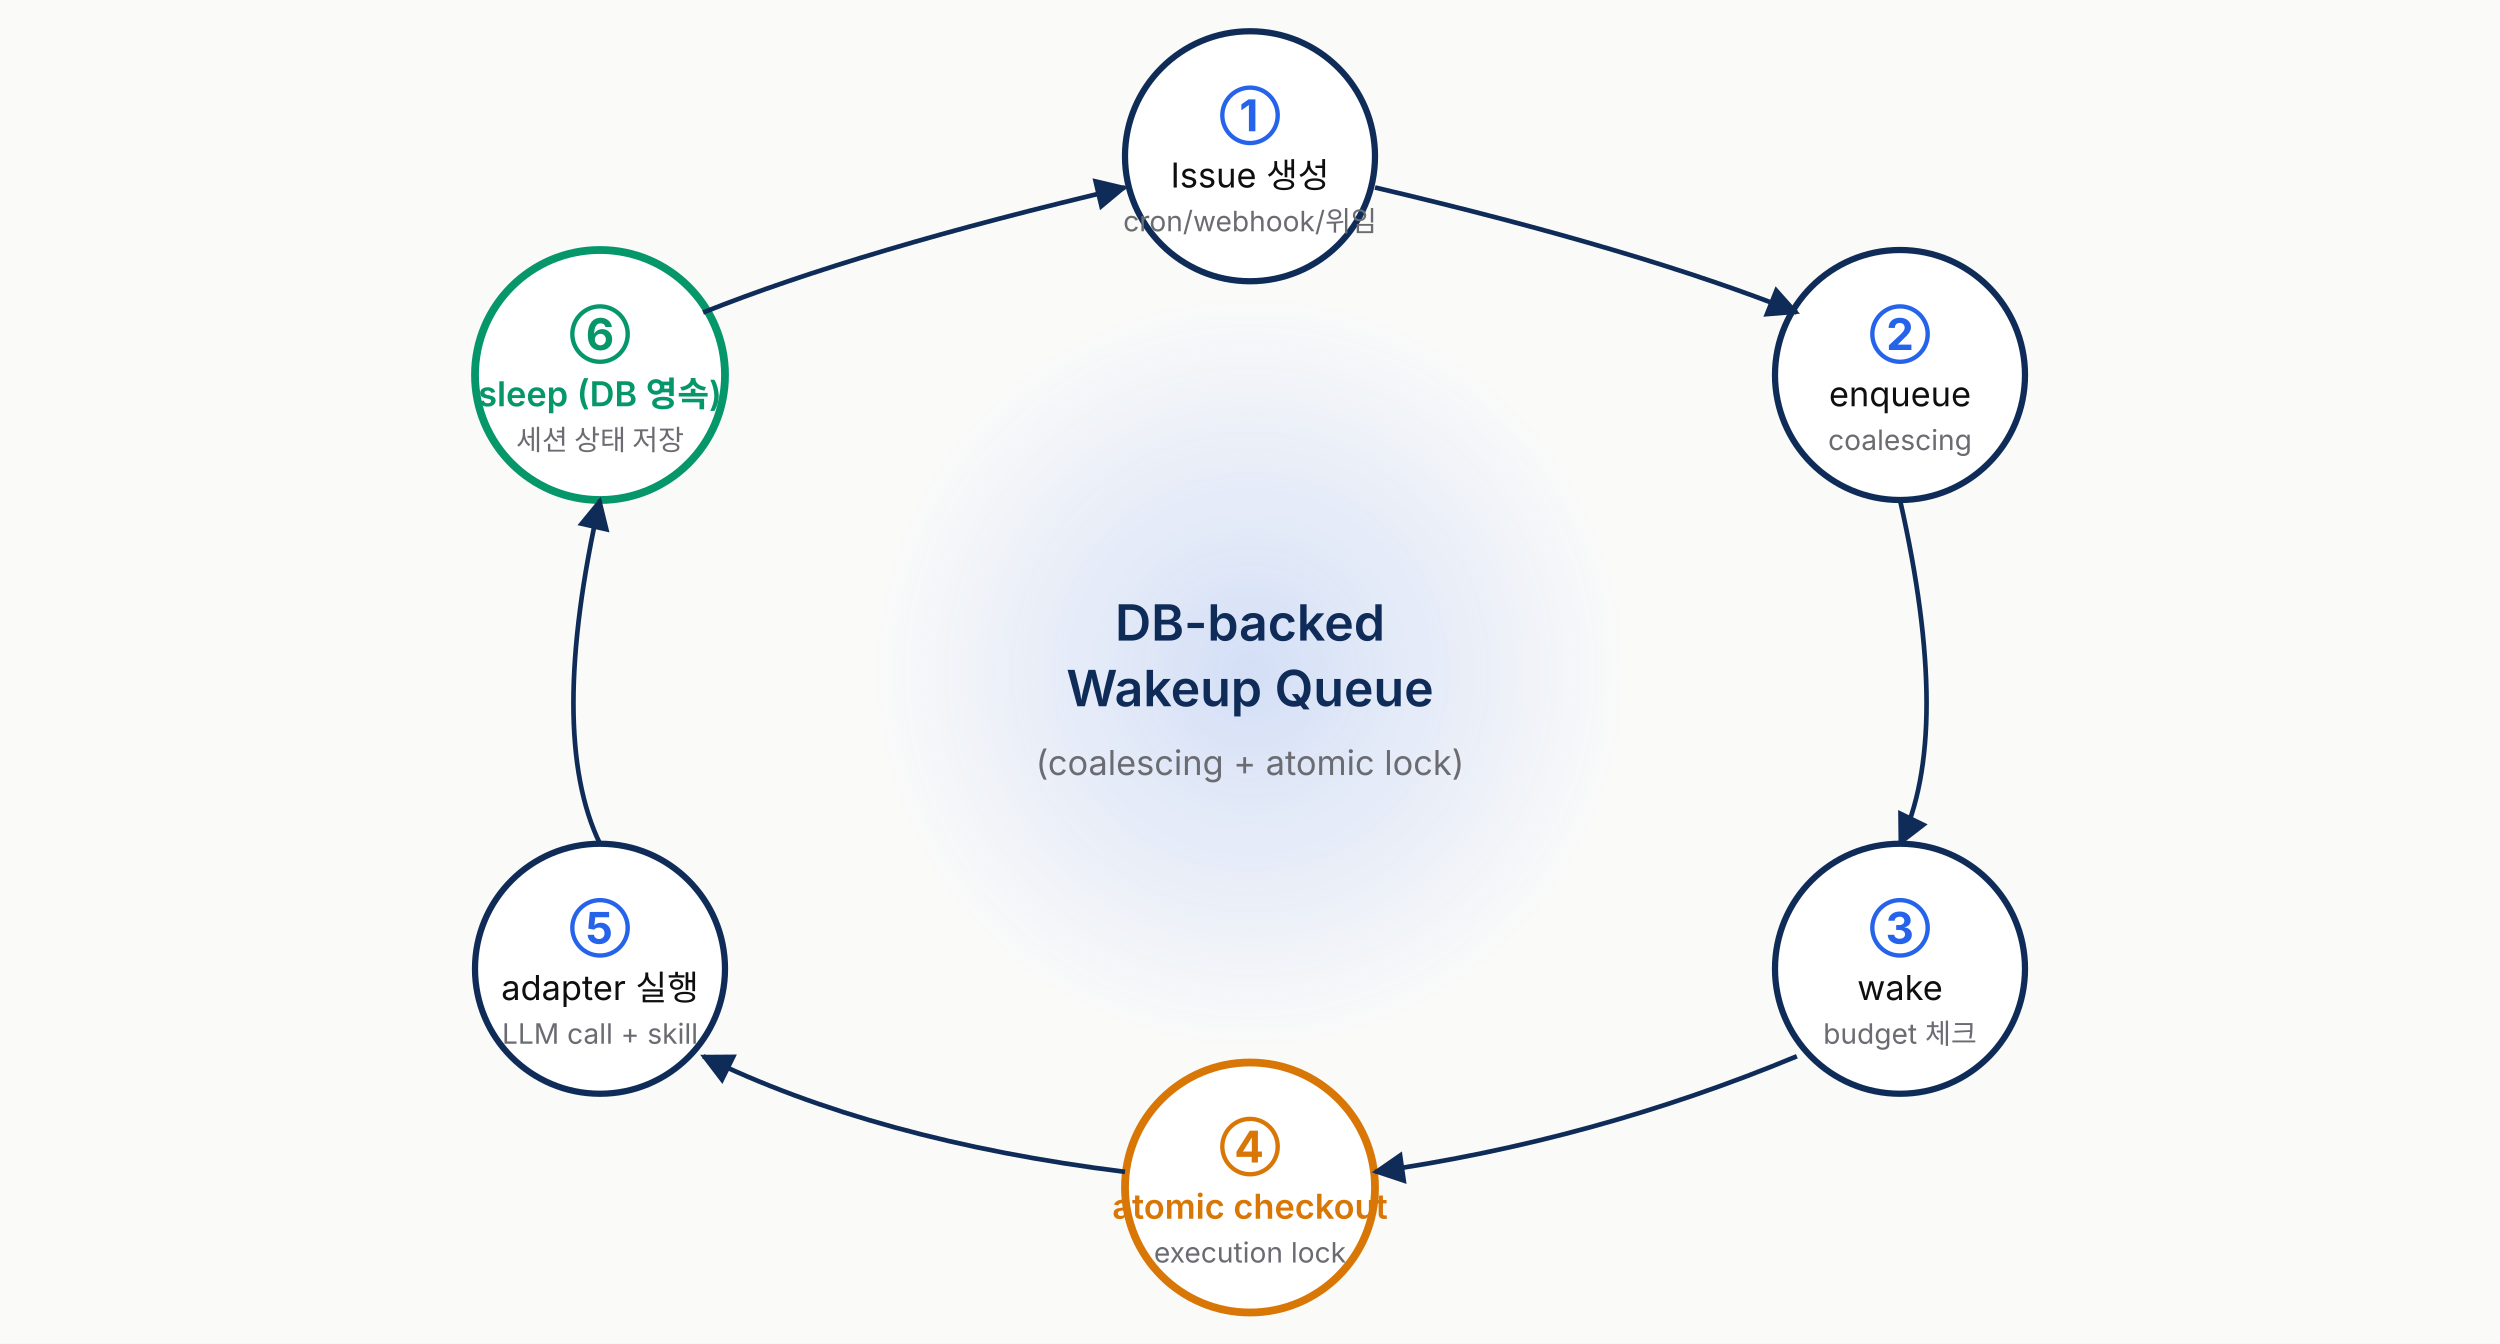
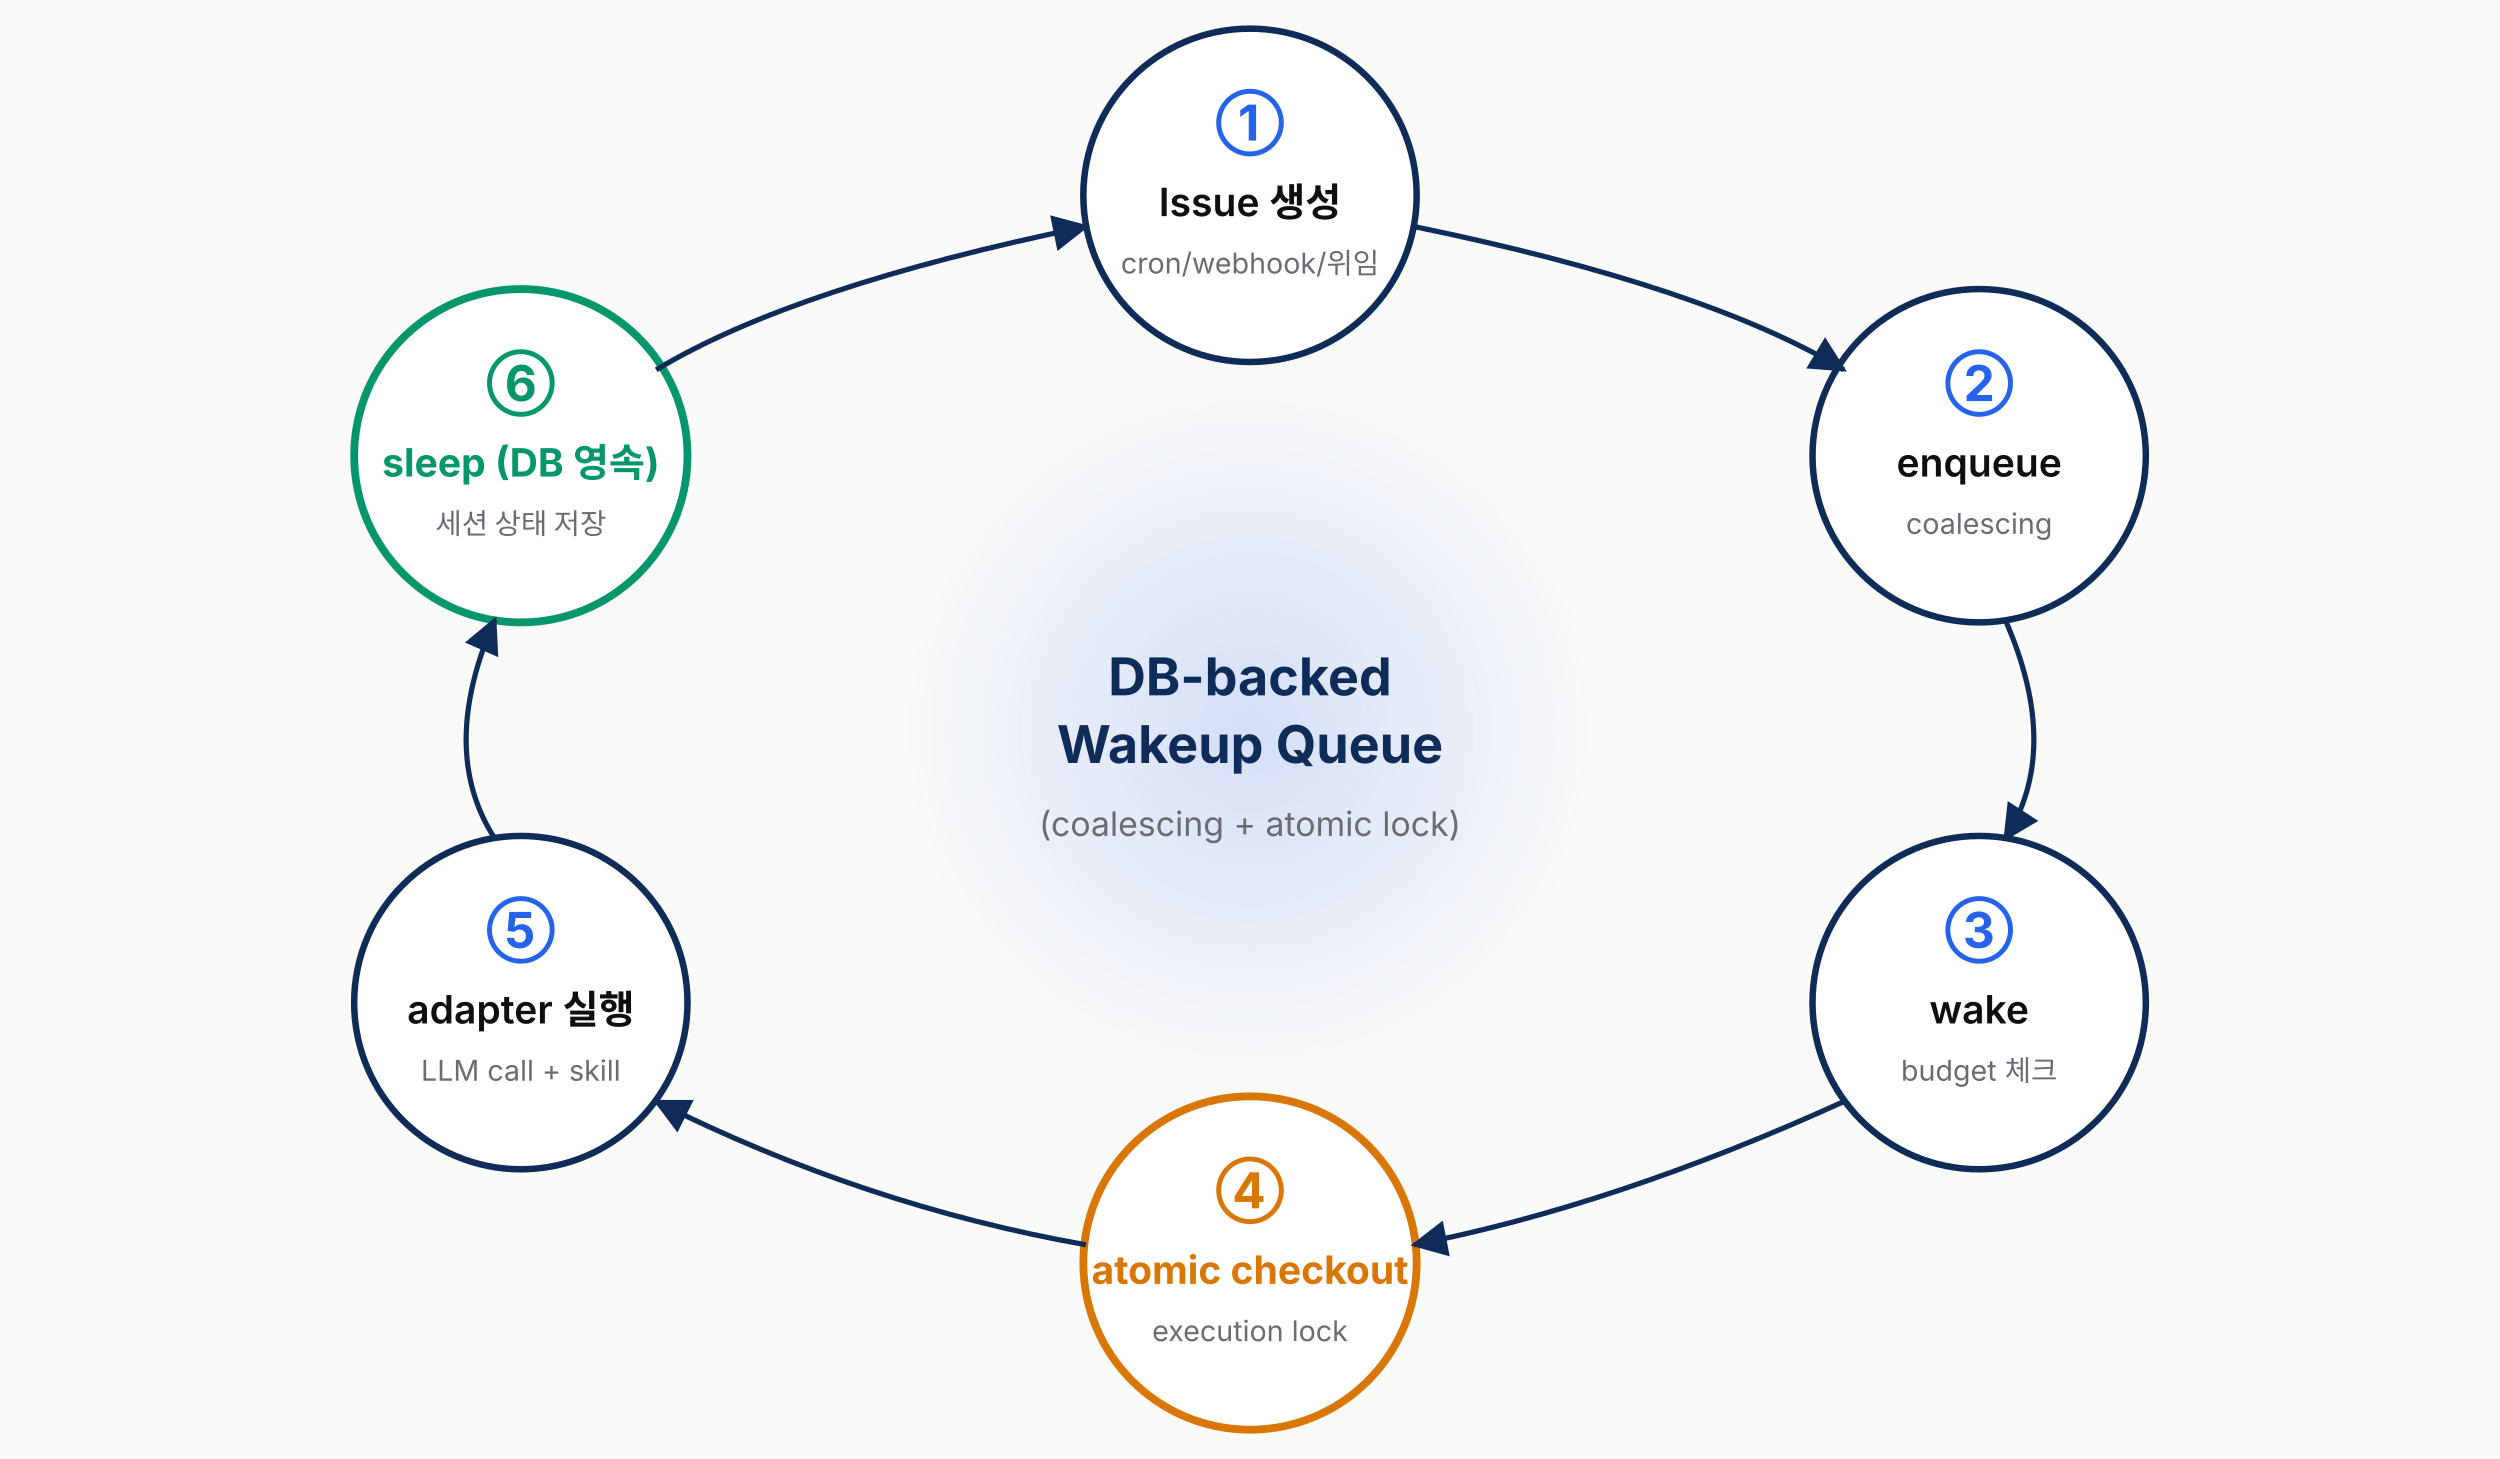
- <svg xmlns="http://www.w3.org/2000/svg" viewBox="0 50 800 430" font-family="-apple-system, 'Segoe UI', 'Noto Sans KR', sans-serif">
+ <svg xmlns="http://www.w3.org/2000/svg" viewBox="0 0 960 560" font-family="-apple-system, 'Segoe UI', 'Noto Sans KR', sans-serif">
  <defs>
    <marker id="arrow-hb" viewBox="0 0 10 10" refX="9" refY="5" markerWidth="7" markerHeight="7" orient="auto">
      <path d="M0,0 L10,5 L0,10 z" fill="#0F2C59" />
    </marker>
    <radialGradient id="centerGrad" cx="50%" cy="50%" r="50%">
      <stop offset="0%" stop-color="#2563EB" stop-opacity="0.18" />
      <stop offset="100%" stop-color="#2563EB" stop-opacity="0" />
    </radialGradient>
  </defs>
-   <rect x="0" y="50" width="800" height="430" fill="#FAFAF9" />
-   <circle cx="400" cy="265" r="120" fill="url(#centerGrad)" />
-   <text x="400" y="255" font-size="16" font-weight="600" text-anchor="middle" fill="#0F2C59">DB-backed</text>
-   <text x="400" y="276" font-size="16" font-weight="600" text-anchor="middle" fill="#0F2C59">Wakeup Queue</text>
-   <text x="400" y="298" font-size="11" text-anchor="middle" fill="#6B6B72">(coalescing + atomic lock)</text>
+   <rect x="0" y="0" width="960" height="560" fill="#FAFAF9" />
+   <circle cx="480" cy="280" r="140" fill="url(#centerGrad)" />
+   <text x="480" y="267" font-size="20" font-weight="650" text-anchor="middle" fill="#0F2C59">DB-backed</text>
+   <text x="480" y="293" font-size="20" font-weight="650" text-anchor="middle" fill="#0F2C59">Wakeup Queue</text>
+   <text x="480" y="321" font-size="13" text-anchor="middle" fill="#6B6B72">(coalescing + atomic lock)</text>
  <g>
-     <circle cx="400" cy="100" r="40" fill="#FFFFFF" stroke="#0F2C59" stroke-width="2" />
-     <text x="400" y="92" font-size="14" font-weight="700" text-anchor="middle" fill="#2563EB">①</text>
-     <text x="400" y="110" font-size="11" text-anchor="middle" fill="#0F0F10">Issue 생성</text>
-     <text x="400" y="124" font-size="9" text-anchor="middle" fill="#6B6B72">cron/webhook/위임</text>
+     <circle cx="480" cy="75" r="64" fill="#FFFFFF" stroke="#0F2C59" stroke-width="2.5" />
+     <text x="480" y="54" font-size="19" font-weight="700" text-anchor="middle" fill="#2563EB">①</text>
+     <text x="480" y="83" font-size="15" font-weight="600" text-anchor="middle" fill="#0F0F10">Issue 생성</text>
+     <text x="480" y="105" font-size="11" text-anchor="middle" fill="#6B6B72">cron/webhook/위임</text>
  </g>
  <g>
-     <circle cx="608" cy="170" r="40" fill="#FFFFFF" stroke="#0F2C59" stroke-width="2" />
-     <text x="608" y="162" font-size="14" font-weight="700" text-anchor="middle" fill="#2563EB">②</text>
-     <text x="608" y="180" font-size="11" text-anchor="middle" fill="#0F0F10">enqueue</text>
-     <text x="608" y="194" font-size="9" text-anchor="middle" fill="#6B6B72">coalescing</text>
+     <circle cx="760" cy="175" r="64" fill="#FFFFFF" stroke="#0F2C59" stroke-width="2.5" />
+     <text x="760" y="154" font-size="19" font-weight="700" text-anchor="middle" fill="#2563EB">②</text>
+     <text x="760" y="183" font-size="15" font-weight="600" text-anchor="middle" fill="#0F0F10">enqueue</text>
+     <text x="760" y="205" font-size="11" text-anchor="middle" fill="#6B6B72">coalescing</text>
  </g>
  <g>
-     <circle cx="608" cy="360" r="40" fill="#FFFFFF" stroke="#0F2C59" stroke-width="2" />
-     <text x="608" y="352" font-size="14" font-weight="700" text-anchor="middle" fill="#2563EB">③</text>
-     <text x="608" y="370" font-size="11" text-anchor="middle" fill="#0F0F10">wake</text>
-     <text x="608" y="384" font-size="9" text-anchor="middle" fill="#6B6B72">budget 체크</text>
+     <circle cx="760" cy="385" r="64" fill="#FFFFFF" stroke="#0F2C59" stroke-width="2.5" />
+     <text x="760" y="364" font-size="19" font-weight="700" text-anchor="middle" fill="#2563EB">③</text>
+     <text x="760" y="393" font-size="15" font-weight="600" text-anchor="middle" fill="#0F0F10">wake</text>
+     <text x="760" y="415" font-size="11" text-anchor="middle" fill="#6B6B72">budget 체크</text>
  </g>
  <g>
-     <circle cx="400" cy="430" r="40" fill="#FFFFFF" stroke="#D97706" stroke-width="2.5" />
-     <text x="400" y="422" font-size="14" font-weight="700" text-anchor="middle" fill="#D97706">④</text>
-     <text x="400" y="440" font-size="11" font-weight="600" text-anchor="middle" fill="#D97706">atomic checkout</text>
-     <text x="400" y="454" font-size="9" text-anchor="middle" fill="#6B6B72">execution lock</text>
+     <circle cx="480" cy="485" r="64" fill="#FFFFFF" stroke="#D97706" stroke-width="3" />
+     <text x="480" y="464" font-size="19" font-weight="700" text-anchor="middle" fill="#D97706">④</text>
+     <text x="480" y="493" font-size="15" font-weight="650" text-anchor="middle" fill="#D97706">atomic checkout</text>
+     <text x="480" y="515" font-size="11" text-anchor="middle" fill="#6B6B72">execution lock</text>
  </g>
  <g>
-     <circle cx="192" cy="360" r="40" fill="#FFFFFF" stroke="#0F2C59" stroke-width="2" />
-     <text x="192" y="352" font-size="14" font-weight="700" text-anchor="middle" fill="#2563EB">⑤</text>
-     <text x="192" y="370" font-size="11" text-anchor="middle" fill="#0F0F10">adapter 실행</text>
-     <text x="192" y="384" font-size="9" text-anchor="middle" fill="#6B6B72">LLM call + skill</text>
+     <circle cx="200" cy="385" r="64" fill="#FFFFFF" stroke="#0F2C59" stroke-width="2.5" />
+     <text x="200" y="364" font-size="19" font-weight="700" text-anchor="middle" fill="#2563EB">⑤</text>
+     <text x="200" y="393" font-size="15" font-weight="600" text-anchor="middle" fill="#0F0F10">adapter 실행</text>
+     <text x="200" y="415" font-size="11" text-anchor="middle" fill="#6B6B72">LLM call + skill</text>
  </g>
  <g>
-     <circle cx="192" cy="170" r="40" fill="#FFFFFF" stroke="#059669" stroke-width="2.5" />
-     <text x="192" y="162" font-size="14" font-weight="700" text-anchor="middle" fill="#059669">⑥</text>
-     <text x="192" y="180" font-size="11" font-weight="600" text-anchor="middle" fill="#059669">sleep (DB 영속)</text>
-     <text x="192" y="194" font-size="9" text-anchor="middle" fill="#6B6B72">세션 상태 저장</text>
+     <circle cx="200" cy="175" r="64" fill="#FFFFFF" stroke="#059669" stroke-width="3" />
+     <text x="200" y="154" font-size="19" font-weight="700" text-anchor="middle" fill="#059669">⑥</text>
+     <text x="200" y="183" font-size="15" font-weight="650" text-anchor="middle" fill="#059669">sleep (DB 영속)</text>
+     <text x="200" y="205" font-size="11" text-anchor="middle" fill="#6B6B72">세션 상태 저장</text>
  </g>
-   <path d="M 440 110 Q 525 130 575 150" fill="none" stroke="#0F2C59" stroke-width="1.5" marker-end="url(#arrow-hb)" />
-   <path d="M 608 210 Q 625 285 608 320" fill="none" stroke="#0F2C59" stroke-width="1.5" marker-end="url(#arrow-hb)" />
-   <path d="M 575 388 Q 510 415 440 425" fill="none" stroke="#0F2C59" stroke-width="1.5" marker-end="url(#arrow-hb)" />
-   <path d="M 360 425 Q 280 415 225 388" fill="none" stroke="#0F2C59" stroke-width="1.5" marker-end="url(#arrow-hb)" />
-   <path d="M 192 320 Q 175 285 192 210" fill="none" stroke="#0F2C59" stroke-width="1.5" marker-end="url(#arrow-hb)" />
-   <path d="M 225 150 Q 275 130 360 110" fill="none" stroke="#0F2C59" stroke-width="1.5" marker-end="url(#arrow-hb)" />
+   <path d="M 543 87 Q 655 110 708 142" fill="none" stroke="#0F2C59" stroke-width="2" marker-end="url(#arrow-hb)" />
+   <path d="M 770 238 Q 792 288 770 322" fill="none" stroke="#0F2C59" stroke-width="2" marker-end="url(#arrow-hb)" />
+   <path d="M 708 423 Q 620 463 543 478" fill="none" stroke="#0F2C59" stroke-width="2" marker-end="url(#arrow-hb)" />
+   <path d="M 417 478 Q 332 463 252 423" fill="none" stroke="#0F2C59" stroke-width="2" marker-end="url(#arrow-hb)" />
+   <path d="M 190 322 Q 168 288 190 238" fill="none" stroke="#0F2C59" stroke-width="2" marker-end="url(#arrow-hb)" />
+   <path d="M 252 142 Q 305 110 417 87" fill="none" stroke="#0F2C59" stroke-width="2" marker-end="url(#arrow-hb)" />
</svg>
